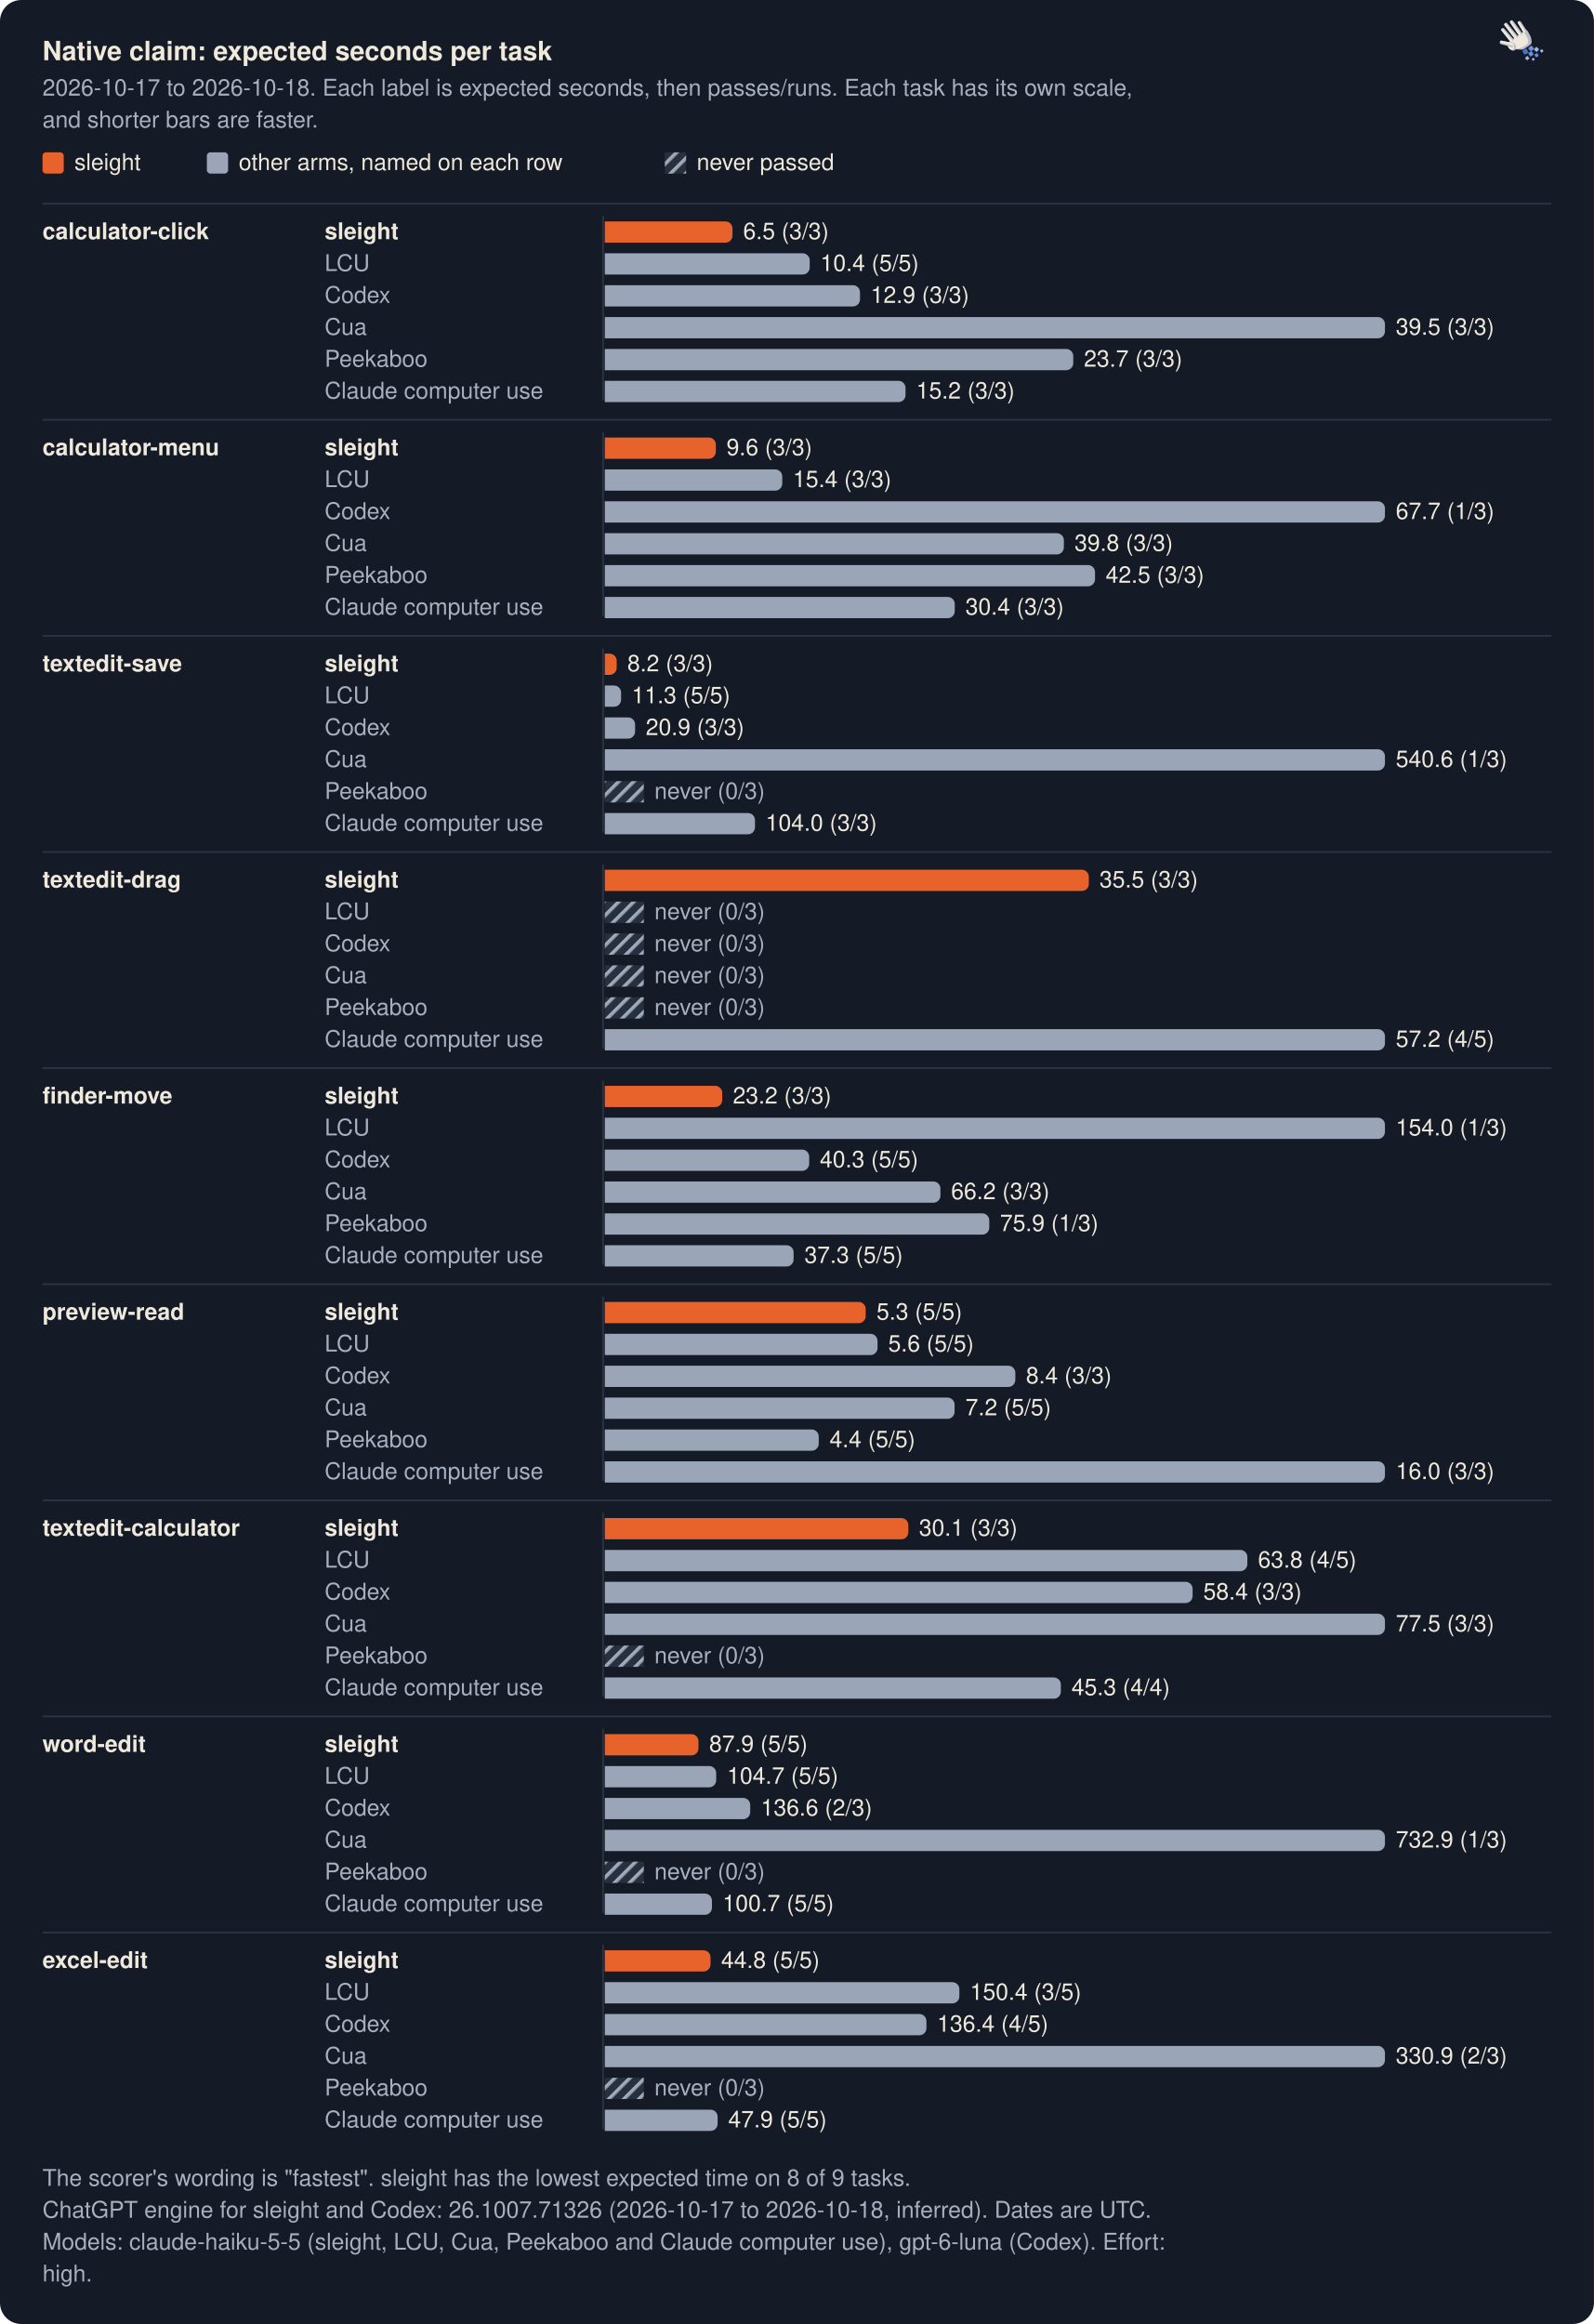
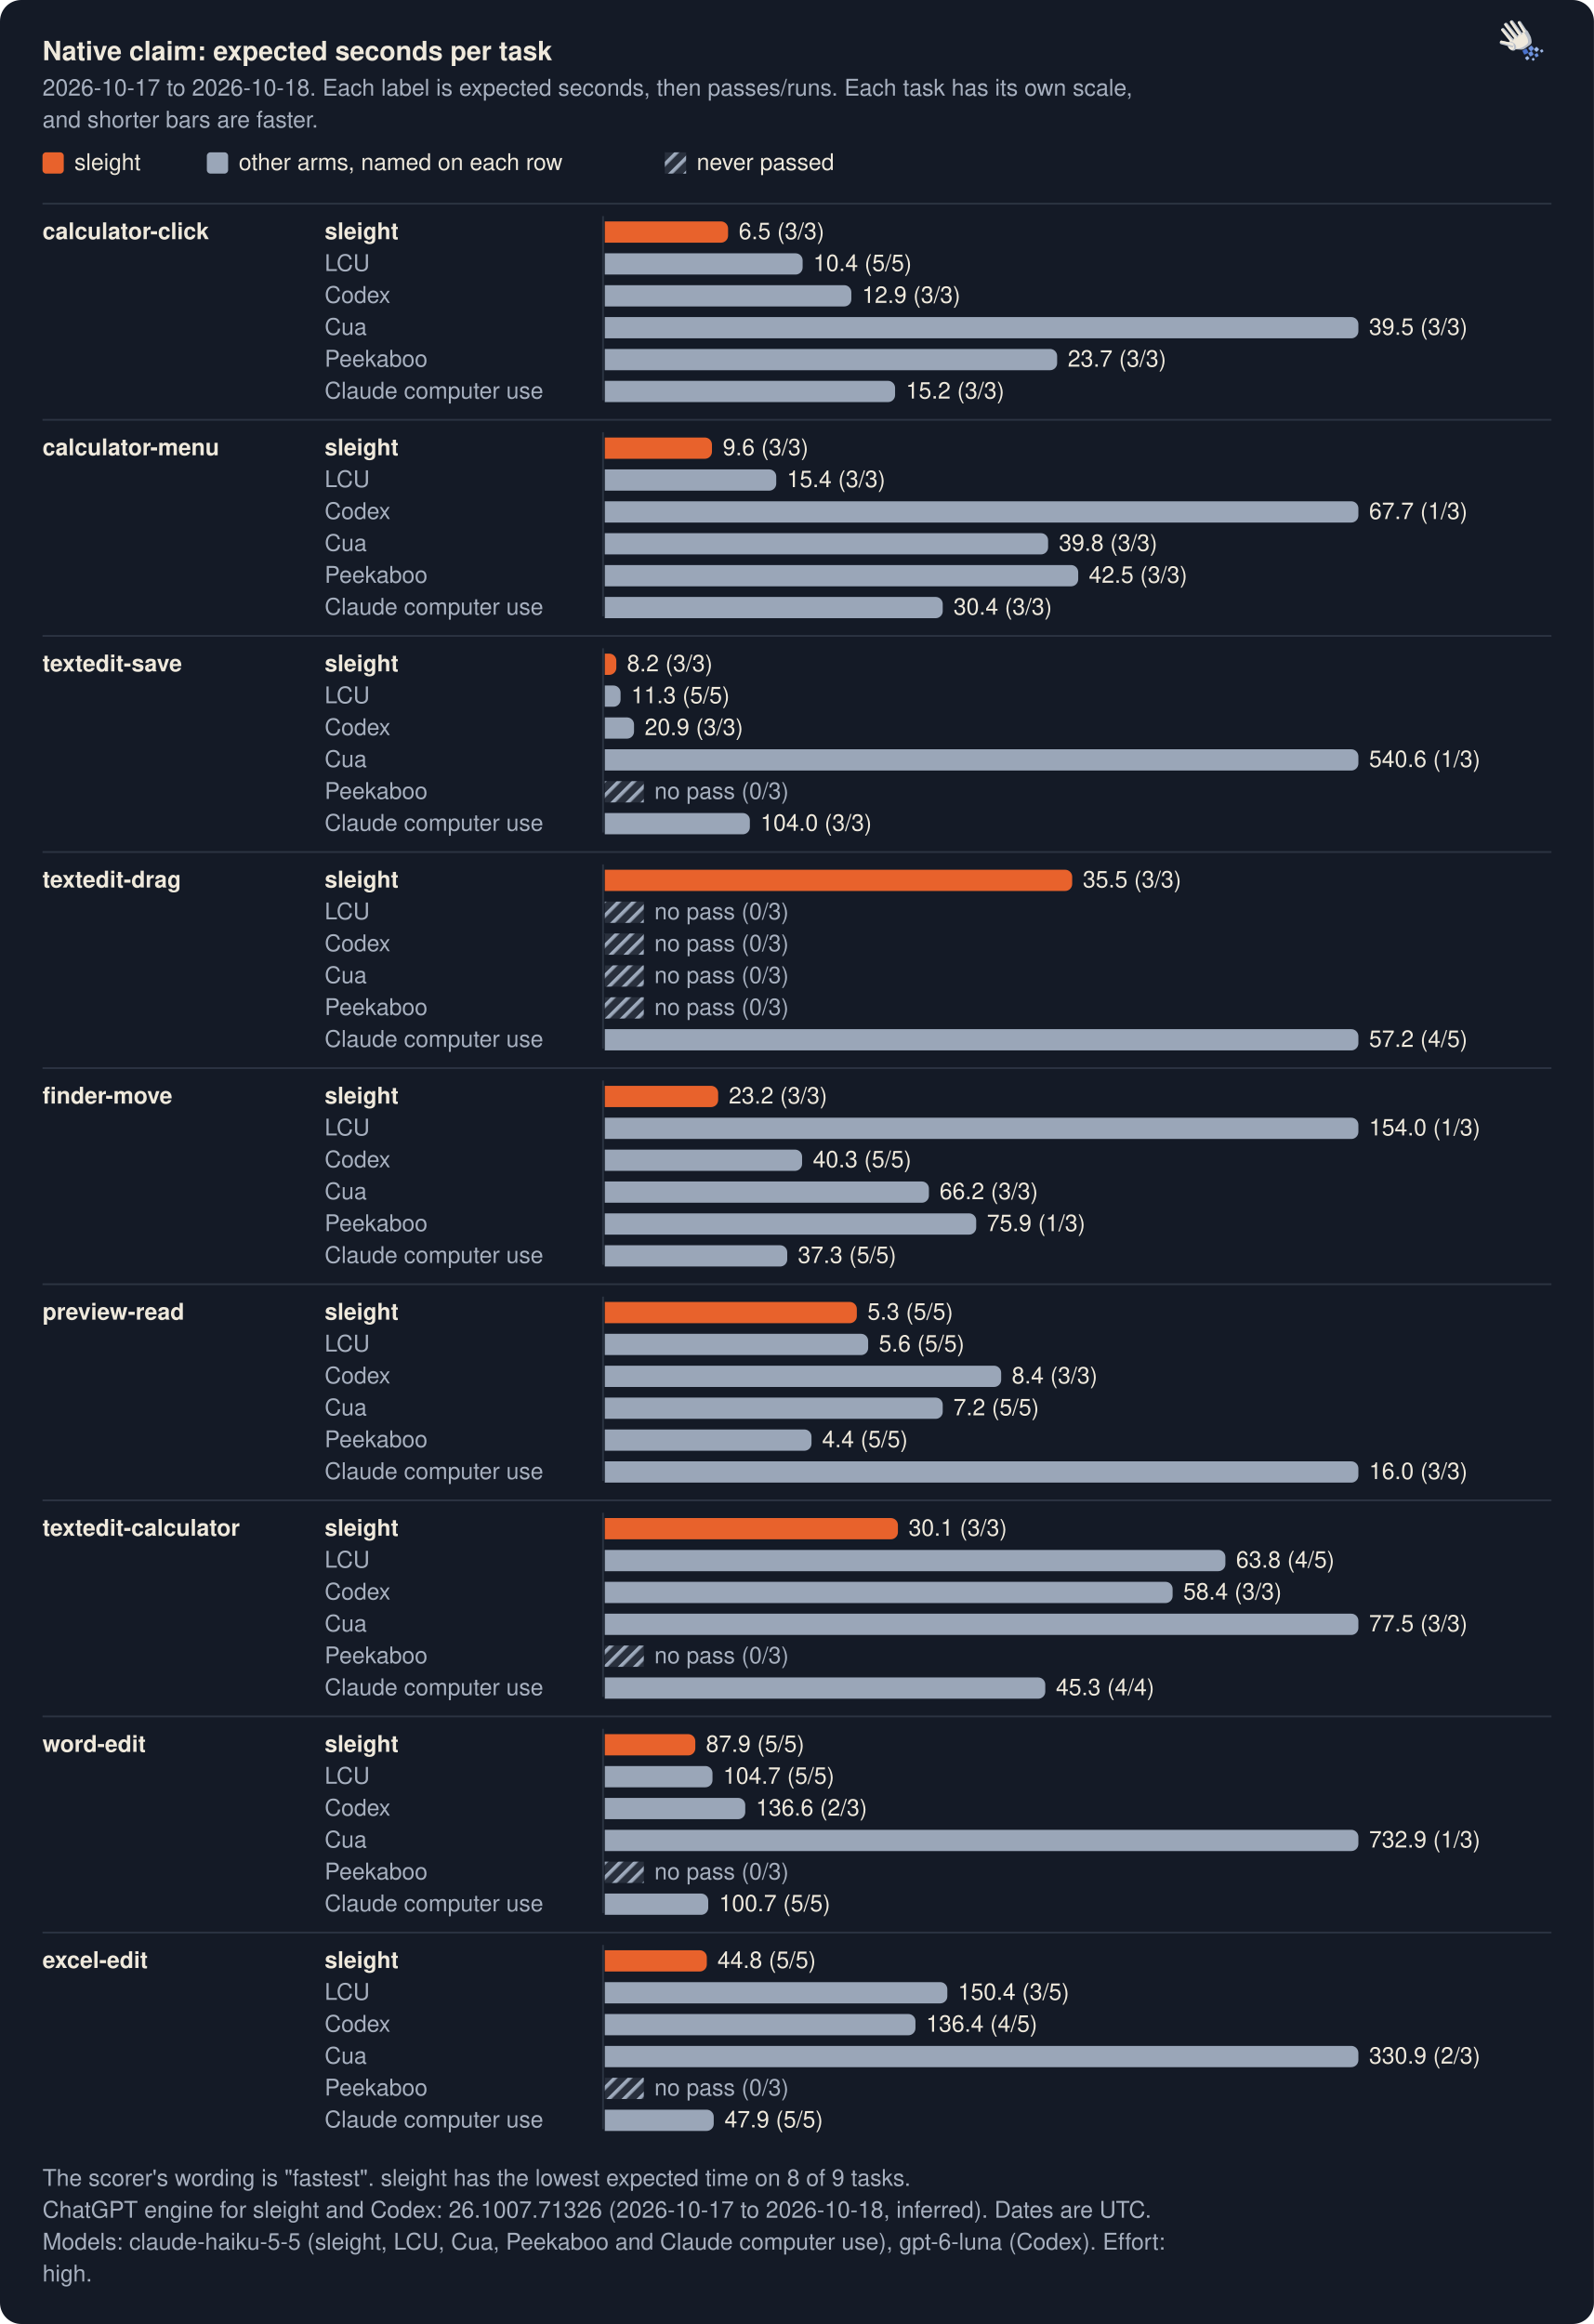
<svg xmlns="http://www.w3.org/2000/svg" viewBox="0 0 900 1312" width="900" height="1312" role="img" aria-labelledby="title desc">
  <style>
.bg{fill:#141A26}
text{font-family:-apple-system,"Segoe UI",Helvetica,Arial,sans-serif;font-size:13px;fill:#EFE9DC}
.t{font-size:15px;font-weight:600}
.b{font-weight:600}
.m{fill:#A7B0BF}
.g{stroke:#2C3442;stroke-width:1;fill:none}
.me{fill:#E8622C}
.ot{fill:#4E79D9}
.sl{fill:#9AA6B8}
.hme{stroke:#E8622C}
.hot{stroke:#4E79D9}
.hsl{stroke:#9AA6B8}
</style>
  <defs>
    <pattern id="h-me" width="6" height="6" patternUnits="userSpaceOnUse" patternTransform="rotate(45)">
      <line class="hme" x1="1" y1="0" x2="1" y2="6" stroke-width="2" />
    </pattern>
    <pattern id="h-ot" width="6" height="6" patternUnits="userSpaceOnUse" patternTransform="rotate(45)">
      <line class="hot" x1="1" y1="0" x2="1" y2="6" stroke-width="2" />
    </pattern>
    <pattern id="h-sl" width="6" height="6" patternUnits="userSpaceOnUse" patternTransform="rotate(45)">
      <line class="hsl" x1="1" y1="0" x2="1" y2="6" stroke-width="2" />
    </pattern>
  </defs>
  <rect class="bg" width="900" height="1312" rx="12" />
  <text x="24" y="34" class="t">Native claim: expected seconds per task</text>
  <text x="24" y="54" class="m">2026-10-17 to 2026-10-18. Each label is expected seconds, then passes/runs. Each task has its own scale,</text>
  <text x="24" y="72" class="m">and shorter bars are faster.</text>
  <g transform="translate(840 8) scale(0.8)">
    <g transform="translate(0.6 0.6)">
      <g transform="translate(10 10) rotate(-35)">
        <g fill="#141A26" stroke="#141A26" fill-opacity="0.08" stroke-opacity="0.08" stroke-width="3" stroke-linejoin="round">
          <path d="M-2 12.39 Q-2.2 10.8 -0.6 10.8 L12.4 10.8 Q14 10.8 13.82 12.39 L13.48 15.41 Q13.3 17 12.56 18.42 L11.94 19.58 Q11.2 21 9.6 21 L5.2 21 Q3.6 21 2.35 20 L-0.15 18 Q-1.4 17 -1.6 15.41 Z" />
          <path d="M-3.8 14.6 A2.5 3.3 0 1 0 1.2 14.6 A2.5 3.3 0 1 0 -3.8 14.6 Z" />
          <path d="M0.83 13.52 L-5.04 7.13 A1.25 1.25 0 0 0 -6.93 8.76 L-1.43 15.48 Z" />
          <path d="M2.44 11.48 L1.3 1.09 A1.2 1.2 0 0 0 -1.09 1.3 L-0.44 11.72 Z" />
          <path d="M6.15 11.51 L5.17 -0.67 A1.2 1.2 0 0 0 2.77 -0.53 L3.25 11.69 Z" />
          <path d="M9.85 11.59 L9.51 0.29 A1.2 1.2 0 0 0 7.11 0.31 L6.95 11.61 Z" />
          <path d="M13.5 11.68 L13.68 3.81 A1.15 1.15 0 0 0 11.39 3.68 L10.7 11.52 Z" />
        </g>
        <g fill="#141A26" stroke="#141A26" fill-opacity="0.12" stroke-opacity="0.12" stroke-width="1.8" stroke-linejoin="round">
          <path d="M-2 12.39 Q-2.2 10.8 -0.6 10.8 L12.4 10.8 Q14 10.8 13.82 12.39 L13.48 15.41 Q13.3 17 12.56 18.42 L11.94 19.58 Q11.2 21 9.6 21 L5.2 21 Q3.6 21 2.35 20 L-0.15 18 Q-1.4 17 -1.6 15.41 Z" />
          <path d="M-3.8 14.6 A2.5 3.3 0 1 0 1.2 14.6 A2.5 3.3 0 1 0 -3.8 14.6 Z" />
          <path d="M0.83 13.52 L-5.04 7.13 A1.25 1.25 0 0 0 -6.93 8.76 L-1.43 15.48 Z" />
          <path d="M2.44 11.48 L1.3 1.09 A1.2 1.2 0 0 0 -1.09 1.3 L-0.44 11.72 Z" />
          <path d="M6.15 11.51 L5.17 -0.67 A1.2 1.2 0 0 0 2.77 -0.53 L3.25 11.69 Z" />
          <path d="M9.85 11.59 L9.51 0.29 A1.2 1.2 0 0 0 7.11 0.31 L6.95 11.61 Z" />
          <path d="M13.5 11.68 L13.68 3.81 A1.15 1.15 0 0 0 11.39 3.68 L10.7 11.52 Z" />
        </g>
        <g fill="#141A26" stroke="#141A26" fill-opacity="0.2" stroke-opacity="0.2" stroke-width="0.8" stroke-linejoin="round">
          <path d="M-2 12.39 Q-2.2 10.8 -0.6 10.8 L12.4 10.8 Q14 10.8 13.82 12.39 L13.48 15.41 Q13.3 17 12.56 18.42 L11.94 19.58 Q11.2 21 9.6 21 L5.2 21 Q3.6 21 2.35 20 L-0.15 18 Q-1.4 17 -1.6 15.41 Z" />
          <path d="M-3.8 14.6 A2.5 3.3 0 1 0 1.2 14.6 A2.5 3.3 0 1 0 -3.8 14.6 Z" />
          <path d="M0.83 13.52 L-5.04 7.13 A1.25 1.25 0 0 0 -6.93 8.76 L-1.43 15.48 Z" />
          <path d="M2.44 11.48 L1.3 1.09 A1.2 1.2 0 0 0 -1.09 1.3 L-0.44 11.72 Z" />
          <path d="M6.15 11.51 L5.17 -0.67 A1.2 1.2 0 0 0 2.77 -0.53 L3.25 11.69 Z" />
          <path d="M9.85 11.59 L9.51 0.29 A1.2 1.2 0 0 0 7.11 0.31 L6.95 11.61 Z" />
          <path d="M13.5 11.68 L13.68 3.81 A1.15 1.15 0 0 0 11.39 3.68 L10.7 11.52 Z" />
        </g>
      </g>
    </g>
    <g transform="translate(10 10) rotate(-35)">
      <rect x="-1.95" y="-1.95" width="3.9" height="3.9" rx="0.62" fill="#4E79D9" fill-opacity="0.2" transform="translate(4.2 23) rotate(8)" />
      <rect x="-1.6" y="-1.6" width="3.2" height="3.2" rx="0.51" fill="#4E79D9" fill-opacity="0.92" transform="translate(4.2 23) rotate(8)" />
      <rect x="-1.83" y="-1.83" width="3.66" height="3.66" rx="0.59" fill="#7299EA" fill-opacity="0.2" transform="translate(8.8 23.5) rotate(-6)" />
      <rect x="-1.5" y="-1.5" width="3" height="3" rx="0.48" fill="#7299EA" fill-opacity="0.92" transform="translate(8.8 23.5) rotate(-6)" />
      <rect x="-1.71" y="-1.71" width="3.42" height="3.42" rx="0.55" fill="#7299EA" fill-opacity="0.2" transform="translate(6.5 26.5) rotate(4)" />
      <rect x="-1.4" y="-1.4" width="2.8" height="2.8" rx="0.45" fill="#7299EA" fill-opacity="0.92" transform="translate(6.5 26.5) rotate(4)" />
      <rect x="-1.59" y="-1.59" width="3.17" height="3.17" rx="0.51" fill="#A9C4F5" fill-opacity="0.2" transform="translate(11.5 26.2) rotate(-11)" />
      <rect x="-1.3" y="-1.3" width="2.6" height="2.6" rx="0.42" fill="#A9C4F5" fill-opacity="0.92" transform="translate(11.5 26.2) rotate(-11)" />
      <rect x="-1.34" y="-1.34" width="2.68" height="2.68" rx="0.43" fill="#A9C4F5" fill-opacity="0.2" transform="translate(2.6 27.5) rotate(-4)" />
      <rect x="-1.1" y="-1.1" width="2.2" height="2.2" rx="0.35" fill="#A9C4F5" fill-opacity="0.92" transform="translate(2.6 27.5) rotate(-4)" />
      <rect x="-1.34" y="-1.34" width="2.68" height="2.68" rx="0.43" fill="#7299EA" fill-opacity="0.2" transform="translate(9.2 29.6) rotate(7)" />
      <rect x="-1.1" y="-1.1" width="2.2" height="2.2" rx="0.35" fill="#7299EA" fill-opacity="0.92" transform="translate(9.2 29.6) rotate(7)" />
      <rect x="-1.1" y="-1.1" width="2.2" height="2.2" rx="0.35" fill="#A9C4F5" fill-opacity="0.2" transform="translate(13.9 29.2) rotate(3)" />
      <rect x="-0.9" y="-0.9" width="1.8" height="1.8" rx="0.29" fill="#A9C4F5" fill-opacity="0.92" transform="translate(13.9 29.2) rotate(3)" />
      <rect x="-0.98" y="-0.98" width="1.95" height="1.95" rx="0.31" fill="#A9C4F5" fill-opacity="0.2" transform="translate(5.6 30.6) rotate(-8)" />
      <rect x="-0.8" y="-0.8" width="1.6" height="1.6" rx="0.26" fill="#A9C4F5" fill-opacity="0.92" transform="translate(5.6 30.6) rotate(-8)" />
    </g>
    <g transform="translate(10 10) rotate(-35)">
      <path d="M-2 12.39 Q-2.2 10.8 -0.6 10.8 L12.4 10.8 Q14 10.8 13.82 12.39 L13.48 15.41 Q13.3 17 12.56 18.42 L11.94 19.58 Q11.2 21 9.6 21 L5.2 21 Q3.6 21 2.35 20 L-0.15 18 Q-1.4 17 -1.6 15.41 Z" fill="#B9BFC9" />
      <path d="M-2.02 12.19 Q-2.2 10.8 -0.8 10.8 L10 10.8 Q11.4 10.8 11.24 12.19 L10.86 15.61 Q10.7 17 9.89 18.14 L9.81 18.26 Q9 19.4 7.6 19.4 L5 19.4 Q3.6 19.4 2.34 18.79 L-0.14 17.61 Q-1.4 17 -1.58 15.61 Z" fill="#EFE9DC" />
      <path d="M-3.8 14.6 A2.5 3.3 0 1 0 1.2 14.6 A2.5 3.3 0 1 0 -3.8 14.6 Z" fill="#B9BFC9" />
      <path d="M-4 14 A2 2.8 0 1 0 0 14 A2 2.8 0 1 0 -4 14 Z" fill="#EFE9DC" />
      <path d="M0.83 13.52 L-5.04 7.13 A1.25 1.25 0 0 0 -6.93 8.76 L-1.43 15.48 Z" fill="#B9BFC9" />
      <path d="M0.83 13.51 L-5.21 6.91 A0.78 0.78 0 0 0 -6.38 7.93 L-0.57 14.74 Z" fill="#EFE9DC" />
      <path d="M2.44 11.48 L1.3 1.09 A1.2 1.2 0 0 0 -1.09 1.3 L-0.44 11.72 Z" fill="#B9BFC9" />
      <path d="M1.35 11.58 L0.36 0.91 A0.74 0.74 0 0 0 -1.12 1.03 L-0.45 11.72 Z" fill="#EFE9DC" />
      <path d="M6.15 11.51 L5.17 -0.67 A1.2 1.2 0 0 0 2.77 -0.53 L3.25 11.69 Z" fill="#B9BFC9" />
      <path d="M5.05 11.59 L4.24 -0.88 A0.74 0.74 0 0 0 2.75 -0.8 L3.25 11.68 Z" fill="#EFE9DC" />
      <path d="M9.85 11.59 L9.51 0.29 A1.2 1.2 0 0 0 7.11 0.31 L6.95 11.61 Z" fill="#B9BFC9" />
      <path d="M8.75 11.6 L8.59 0.04 A0.74 0.74 0 0 0 7.1 0.04 L6.95 11.6 Z" fill="#EFE9DC" />
      <path d="M13.5 11.68 L13.68 3.81 A1.15 1.15 0 0 0 11.39 3.68 L10.7 11.52 Z" fill="#B9BFC9" />
      <path d="M12.43 11.63 L12.82 3.52 A0.71 0.71 0 0 0 11.39 3.42 L10.7 11.51 Z" fill="#EFE9DC" />
    </g>
  </g>
  <rect class="me" x="24" y="86" width="12" height="12" rx="2" />
  <text x="42" y="96">sleight</text>
  <rect class="sl" x="116.8" y="86" width="12" height="12" rx="2" />
  <text x="134.8" y="96">other arms, named on each row</text>
  <rect class="sl" fill-opacity="0.16" x="375.4" y="86" width="12" height="12" />
  <rect fill="url(#h-sl)" x="375.4" y="86" width="12" height="12" />
  <text x="393.4" y="96">never passed</text>
  <line class="g" x1="24" y1="115" x2="876" y2="115" />
  <text x="24" y="135" class="b">calculator-click</text>
  <line class="g" x1="340.5" y1="122" x2="340.5" y2="226" />
  <text x="183.3" y="135" class="b">sleight</text>
-   <path class="me" d="M341.5 125h68.1a4 4 0 0 1 4 4v4a4 4 0 0 1 -4 4h-68.1z" />
-   <text x="419.6" y="135" data-task="calculator-click" data-arm="sleight" data-kind="cell" data-section="main">6.5 (3/3)</text>
+   <path class="me" d="M341.5 125h65.6a4 4 0 0 1 4 4v4a4 4 0 0 1 -4 4h-65.6z" />
+   <text x="417.1" y="135" data-task="calculator-click" data-arm="sleight" data-kind="cell" data-section="main">6.5 (3/3)</text>
  <text x="183.3" y="153" class="m">LCU</text>
-   <path class="sl" d="M341.5 143h111.7a4 4 0 0 1 4 4v4a4 4 0 0 1 -4 4h-111.7z" />
-   <text x="463.2" y="153" data-task="calculator-click" data-arm="lcu" data-kind="cell" data-section="main">10.4 (5/5)</text>
+   <path class="sl" d="M341.5 143h107.7a4 4 0 0 1 4 4v4a4 4 0 0 1 -4 4h-107.7z" />
+   <text x="459.2" y="153" data-task="calculator-click" data-arm="lcu" data-kind="cell" data-section="main">10.4 (5/5)</text>
  <text x="183.3" y="171" class="m">Codex</text>
-   <path class="sl" d="M341.5 161h140.1a4 4 0 0 1 4 4v4a4 4 0 0 1 -4 4h-140.1z" />
-   <text x="491.6" y="171" data-task="calculator-click" data-arm="codex" data-kind="cell" data-section="main">12.9 (3/3)</text>
+   <path class="sl" d="M341.5 161h135.2a4 4 0 0 1 4 4v4a4 4 0 0 1 -4 4h-135.2z" />
+   <text x="486.7" y="171" data-task="calculator-click" data-arm="codex" data-kind="cell" data-section="main">12.9 (3/3)</text>
  <text x="183.3" y="189" class="m">Cua</text>
-   <path class="sl" d="M341.5 179h436.5a4 4 0 0 1 4 4v4a4 4 0 0 1 -4 4h-436.5z" />
-   <text x="788.1" y="189" data-task="calculator-click" data-arm="cua" data-kind="cell" data-section="main">39.5 (3/3)</text>
+   <path class="sl" d="M341.5 179h421.5a4 4 0 0 1 4 4v4a4 4 0 0 1 -4 4h-421.5z" />
+   <text x="773" y="189" data-task="calculator-click" data-arm="cua" data-kind="cell" data-section="main">39.5 (3/3)</text>
  <text x="183.3" y="207" class="m">Peekaboo</text>
-   <path class="sl" d="M341.5 197h260.5a4 4 0 0 1 4 4v4a4 4 0 0 1 -4 4h-260.5z" />
-   <text x="612" y="207" data-task="calculator-click" data-arm="peekaboo" data-kind="cell" data-section="main">23.7 (3/3)</text>
+   <path class="sl" d="M341.5 197h251.4a4 4 0 0 1 4 4v4a4 4 0 0 1 -4 4h-251.4z" />
+   <text x="602.9" y="207" data-task="calculator-click" data-arm="peekaboo" data-kind="cell" data-section="main">23.7 (3/3)</text>
  <text x="183.3" y="225" class="m">Claude computer use</text>
-   <path class="sl" d="M341.5 215h165.8a4 4 0 0 1 4 4v4a4 4 0 0 1 -4 4h-165.8z" />
-   <text x="517.3" y="225" data-task="calculator-click" data-arm="claude-cu" data-kind="cell" data-section="main">15.2 (3/3)</text>
+   <path class="sl" d="M341.5 215h159.9a4 4 0 0 1 4 4v4a4 4 0 0 1 -4 4h-159.9z" />
+   <text x="511.5" y="225" data-task="calculator-click" data-arm="claude-cu" data-kind="cell" data-section="main">15.2 (3/3)</text>
  <line class="g" x1="24" y1="237" x2="876" y2="237" />
  <text x="24" y="257" class="b">calculator-menu</text>
  <line class="g" x1="340.5" y1="244" x2="340.5" y2="348" />
  <text x="183.3" y="257" class="b">sleight</text>
-   <path class="me" d="M341.5 247h58.7a4 4 0 0 1 4 4v4a4 4 0 0 1 -4 4h-58.7z" />
-   <text x="410.2" y="257" data-task="calculator-menu" data-arm="sleight" data-kind="cell" data-section="main">9.6 (3/3)</text>
+   <path class="me" d="M341.5 247h56.5a4 4 0 0 1 4 4v4a4 4 0 0 1 -4 4h-56.5z" />
+   <text x="408.1" y="257" data-task="calculator-menu" data-arm="sleight" data-kind="cell" data-section="main">9.6 (3/3)</text>
  <text x="183.3" y="275" class="m">LCU</text>
-   <path class="sl" d="M341.5 265h96.2a4 4 0 0 1 4 4v4a4 4 0 0 1 -4 4h-96.2z" />
-   <text x="447.7" y="275" data-task="calculator-menu" data-arm="lcu" data-kind="cell" data-section="main">15.4 (3/3)</text>
+   <path class="sl" d="M341.5 265h92.8a4 4 0 0 1 4 4v4a4 4 0 0 1 -4 4h-92.8z" />
+   <text x="444.3" y="275" data-task="calculator-menu" data-arm="lcu" data-kind="cell" data-section="main">15.4 (3/3)</text>
  <text x="183.3" y="293" class="m">Codex</text>
-   <path class="sl" d="M341.5 283h436.5a4 4 0 0 1 4 4v4a4 4 0 0 1 -4 4h-436.5z" />
-   <text x="788.1" y="293" data-task="calculator-menu" data-arm="codex" data-kind="cell" data-section="main">67.7 (1/3)</text>
+   <path class="sl" d="M341.5 283h421.5a4 4 0 0 1 4 4v4a4 4 0 0 1 -4 4h-421.5z" />
+   <text x="773" y="293" data-task="calculator-menu" data-arm="codex" data-kind="cell" data-section="main">67.7 (1/3)</text>
  <text x="183.3" y="311" class="m">Cua</text>
-   <path class="sl" d="M341.5 301h255.2a4 4 0 0 1 4 4v4a4 4 0 0 1 -4 4h-255.2z" />
-   <text x="606.7" y="311" data-task="calculator-menu" data-arm="cua" data-kind="cell" data-section="main">39.8 (3/3)</text>
+   <path class="sl" d="M341.5 301h246.3a4 4 0 0 1 4 4v4a4 4 0 0 1 -4 4h-246.3z" />
+   <text x="597.9" y="311" data-task="calculator-menu" data-arm="cua" data-kind="cell" data-section="main">39.8 (3/3)</text>
  <text x="183.3" y="329" class="m">Peekaboo</text>
-   <path class="sl" d="M341.5 319h272.8a4 4 0 0 1 4 4v4a4 4 0 0 1 -4 4h-272.8z" />
-   <text x="624.3" y="329" data-task="calculator-menu" data-arm="peekaboo" data-kind="cell" data-section="main">42.5 (3/3)</text>
+   <path class="sl" d="M341.5 319h263.3a4 4 0 0 1 4 4v4a4 4 0 0 1 -4 4h-263.3z" />
+   <text x="614.8" y="329" data-task="calculator-menu" data-arm="peekaboo" data-kind="cell" data-section="main">42.5 (3/3)</text>
  <text x="183.3" y="347" class="m">Claude computer use</text>
-   <path class="sl" d="M341.5 337h193.6a4 4 0 0 1 4 4v4a4 4 0 0 1 -4 4h-193.6z" />
-   <text x="545.1" y="347" data-task="calculator-menu" data-arm="claude-cu" data-kind="cell" data-section="main">30.4 (3/3)</text>
+   <path class="sl" d="M341.5 337h186.8a4 4 0 0 1 4 4v4a4 4 0 0 1 -4 4h-186.8z" />
+   <text x="538.4" y="347" data-task="calculator-menu" data-arm="claude-cu" data-kind="cell" data-section="main">30.4 (3/3)</text>
  <line class="g" x1="24" y1="359" x2="876" y2="359" />
  <text x="24" y="379" class="b">textedit-save</text>
  <line class="g" x1="340.5" y1="366" x2="340.5" y2="470" />
  <text x="183.3" y="379" class="b">sleight</text>
-   <path class="me" d="M341.5 369h2.7a4 4 0 0 1 4 4v4a4 4 0 0 1 -4 4h-2.7z" />
-   <text x="354.2" y="379" data-task="textedit-save" data-arm="sleight" data-kind="cell" data-section="main">8.2 (3/3)</text>
+   <path class="me" d="M341.5 369h2.5a4 4 0 0 1 4 4v4a4 4 0 0 1 -4 4h-2.5z" />
+   <text x="354" y="379" data-task="textedit-save" data-arm="sleight" data-kind="cell" data-section="main">8.2 (3/3)</text>
  <text x="183.3" y="397" class="m">LCU</text>
-   <path class="sl" d="M341.5 387h5.2a4 4 0 0 1 4 4v4a4 4 0 0 1 -4 4h-5.2z" />
-   <text x="356.7" y="397" data-task="textedit-save" data-arm="lcu" data-kind="cell" data-section="main">11.3 (5/5)</text>
+   <path class="sl" d="M341.5 387h4.9a4 4 0 0 1 4 4v4a4 4 0 0 1 -4 4h-4.9z" />
+   <text x="356.4" y="397" data-task="textedit-save" data-arm="lcu" data-kind="cell" data-section="main">11.3 (5/5)</text>
  <text x="183.3" y="415" class="m">Codex</text>
-   <path class="sl" d="M341.5 405h13.1a4 4 0 0 1 4 4v4a4 4 0 0 1 -4 4h-13.1z" />
-   <text x="364.6" y="415" data-task="textedit-save" data-arm="codex" data-kind="cell" data-section="main">20.9 (3/3)</text>
+   <path class="sl" d="M341.5 405h12.5a4 4 0 0 1 4 4v4a4 4 0 0 1 -4 4h-12.5z" />
+   <text x="364" y="415" data-task="textedit-save" data-arm="codex" data-kind="cell" data-section="main">20.9 (3/3)</text>
  <text x="183.3" y="433" class="m">Cua</text>
-   <path class="sl" d="M341.5 423h436.5a4 4 0 0 1 4 4v4a4 4 0 0 1 -4 4h-436.5z" />
-   <text x="788.1" y="433" data-task="textedit-save" data-arm="cua" data-kind="cell" data-section="main">540.6 (1/3)</text>
+   <path class="sl" d="M341.5 423h421.5a4 4 0 0 1 4 4v4a4 4 0 0 1 -4 4h-421.5z" />
+   <text x="773" y="433" data-task="textedit-save" data-arm="cua" data-kind="cell" data-section="main">540.6 (1/3)</text>
  <text x="183.3" y="451" class="m">Peekaboo</text>
  <rect class="sl" fill-opacity="0.16" x="341.5" y="441" width="22" height="12" />
  <rect fill="url(#h-sl)" x="341.5" y="441" width="22" height="12" />
-   <text x="369.5" y="451" class="m" data-task="textedit-save" data-arm="peekaboo" data-kind="cell" data-section="main">never (0/3)</text>
+   <text x="369.5" y="451" class="m" data-task="textedit-save" data-arm="peekaboo" data-kind="cell" data-section="main">no pass (0/3)</text>
  <text x="183.3" y="469" class="m">Claude computer use</text>
-   <path class="sl" d="M341.5 459h80.8a4 4 0 0 1 4 4v4a4 4 0 0 1 -4 4h-80.8z" />
-   <text x="432.3" y="469" data-task="textedit-save" data-arm="claude-cu" data-kind="cell" data-section="main">104.0 (3/3)</text>
+   <path class="sl" d="M341.5 459h77.9a4 4 0 0 1 4 4v4a4 4 0 0 1 -4 4h-77.9z" />
+   <text x="429.4" y="469" data-task="textedit-save" data-arm="claude-cu" data-kind="cell" data-section="main">104.0 (3/3)</text>
  <line class="g" x1="24" y1="481" x2="876" y2="481" />
  <text x="24" y="501" class="b">textedit-drag</text>
  <line class="g" x1="340.5" y1="488" x2="340.5" y2="592" />
  <text x="183.3" y="501" class="b">sleight</text>
-   <path class="me" d="M341.5 491h269.3a4 4 0 0 1 4 4v4a4 4 0 0 1 -4 4h-269.3z" />
-   <text x="620.8" y="501" data-task="textedit-drag" data-arm="sleight" data-kind="cell" data-section="main">35.5 (3/3)</text>
+   <path class="me" d="M341.5 491h259.9a4 4 0 0 1 4 4v4a4 4 0 0 1 -4 4h-259.9z" />
+   <text x="611.4" y="501" data-task="textedit-drag" data-arm="sleight" data-kind="cell" data-section="main">35.5 (3/3)</text>
  <text x="183.3" y="519" class="m">LCU</text>
  <rect class="sl" fill-opacity="0.16" x="341.5" y="509" width="22" height="12" />
  <rect fill="url(#h-sl)" x="341.5" y="509" width="22" height="12" />
-   <text x="369.5" y="519" class="m" data-task="textedit-drag" data-arm="lcu" data-kind="cell" data-section="main">never (0/3)</text>
+   <text x="369.5" y="519" class="m" data-task="textedit-drag" data-arm="lcu" data-kind="cell" data-section="main">no pass (0/3)</text>
  <text x="183.3" y="537" class="m">Codex</text>
  <rect class="sl" fill-opacity="0.16" x="341.5" y="527" width="22" height="12" />
  <rect fill="url(#h-sl)" x="341.5" y="527" width="22" height="12" />
-   <text x="369.5" y="537" class="m" data-task="textedit-drag" data-arm="codex" data-kind="cell" data-section="main">never (0/3)</text>
+   <text x="369.5" y="537" class="m" data-task="textedit-drag" data-arm="codex" data-kind="cell" data-section="main">no pass (0/3)</text>
  <text x="183.3" y="555" class="m">Cua</text>
  <rect class="sl" fill-opacity="0.16" x="341.5" y="545" width="22" height="12" />
  <rect fill="url(#h-sl)" x="341.5" y="545" width="22" height="12" />
-   <text x="369.5" y="555" class="m" data-task="textedit-drag" data-arm="cua" data-kind="cell" data-section="main">never (0/3)</text>
+   <text x="369.5" y="555" class="m" data-task="textedit-drag" data-arm="cua" data-kind="cell" data-section="main">no pass (0/3)</text>
  <text x="183.3" y="573" class="m">Peekaboo</text>
  <rect class="sl" fill-opacity="0.16" x="341.5" y="563" width="22" height="12" />
  <rect fill="url(#h-sl)" x="341.5" y="563" width="22" height="12" />
-   <text x="369.5" y="573" class="m" data-task="textedit-drag" data-arm="peekaboo" data-kind="cell" data-section="main">never (0/3)</text>
+   <text x="369.5" y="573" class="m" data-task="textedit-drag" data-arm="peekaboo" data-kind="cell" data-section="main">no pass (0/3)</text>
  <text x="183.3" y="591" class="m">Claude computer use</text>
-   <path class="sl" d="M341.5 581h436.5a4 4 0 0 1 4 4v4a4 4 0 0 1 -4 4h-436.5z" />
-   <text x="788.1" y="591" data-task="textedit-drag" data-arm="claude-cu" data-kind="cell" data-section="main">57.2 (4/5)</text>
+   <path class="sl" d="M341.5 581h421.5a4 4 0 0 1 4 4v4a4 4 0 0 1 -4 4h-421.5z" />
+   <text x="773" y="591" data-task="textedit-drag" data-arm="claude-cu" data-kind="cell" data-section="main">57.2 (4/5)</text>
  <line class="g" x1="24" y1="603" x2="876" y2="603" />
  <text x="24" y="623" class="b">finder-move</text>
  <line class="g" x1="340.5" y1="610" x2="340.5" y2="714" />
  <text x="183.3" y="623" class="b">sleight</text>
-   <path class="me" d="M341.5 613h62.3a4 4 0 0 1 4 4v4a4 4 0 0 1 -4 4h-62.3z" />
-   <text x="413.8" y="623" data-task="finder-move" data-arm="sleight" data-kind="cell" data-section="main">23.2 (3/3)</text>
+   <path class="me" d="M341.5 613h60a4 4 0 0 1 4 4v4a4 4 0 0 1 -4 4h-60z" />
+   <text x="411.5" y="623" data-task="finder-move" data-arm="sleight" data-kind="cell" data-section="main">23.2 (3/3)</text>
  <text x="183.3" y="641" class="m">LCU</text>
-   <path class="sl" d="M341.5 631h436.5a4 4 0 0 1 4 4v4a4 4 0 0 1 -4 4h-436.5z" />
-   <text x="788.1" y="641" data-task="finder-move" data-arm="lcu" data-kind="cell" data-section="main">154.0 (1/3)</text>
+   <path class="sl" d="M341.5 631h421.5a4 4 0 0 1 4 4v4a4 4 0 0 1 -4 4h-421.5z" />
+   <text x="773" y="641" data-task="finder-move" data-arm="lcu" data-kind="cell" data-section="main">154.0 (1/3)</text>
  <text x="183.3" y="659" class="m">Codex</text>
-   <path class="sl" d="M341.5 649h111.4a4 4 0 0 1 4 4v4a4 4 0 0 1 -4 4h-111.4z" />
-   <text x="462.9" y="659" data-task="finder-move" data-arm="codex" data-kind="cell" data-section="main">40.3 (5/5)</text>
+   <path class="sl" d="M341.5 649h107.4a4 4 0 0 1 4 4v4a4 4 0 0 1 -4 4h-107.4z" />
+   <text x="459" y="659" data-task="finder-move" data-arm="codex" data-kind="cell" data-section="main">40.3 (5/5)</text>
  <text x="183.3" y="677" class="m">Cua</text>
-   <path class="sl" d="M341.5 667h185.5a4 4 0 0 1 4 4v4a4 4 0 0 1 -4 4h-185.5z" />
-   <text x="537" y="677" data-task="finder-move" data-arm="cua" data-kind="cell" data-section="main">66.2 (3/3)</text>
+   <path class="sl" d="M341.5 667h179a4 4 0 0 1 4 4v4a4 4 0 0 1 -4 4h-179z" />
+   <text x="530.5" y="677" data-task="finder-move" data-arm="cua" data-kind="cell" data-section="main">66.2 (3/3)</text>
  <text x="183.3" y="695" class="m">Peekaboo</text>
-   <path class="sl" d="M341.5 685h213.1a4 4 0 0 1 4 4v4a4 4 0 0 1 -4 4h-213.1z" />
-   <text x="564.6" y="695" data-task="finder-move" data-arm="peekaboo" data-kind="cell" data-section="main">75.9 (1/3)</text>
+   <path class="sl" d="M341.5 685h205.7a4 4 0 0 1 4 4v4a4 4 0 0 1 -4 4h-205.7z" />
+   <text x="557.2" y="695" data-task="finder-move" data-arm="peekaboo" data-kind="cell" data-section="main">75.9 (1/3)</text>
  <text x="183.3" y="713" class="m">Claude computer use</text>
-   <path class="sl" d="M341.5 703h102.6a4 4 0 0 1 4 4v4a4 4 0 0 1 -4 4h-102.6z" />
-   <text x="454.2" y="713" data-task="finder-move" data-arm="claude-cu" data-kind="cell" data-section="main">37.3 (5/5)</text>
+   <path class="sl" d="M341.5 703h99a4 4 0 0 1 4 4v4a4 4 0 0 1 -4 4h-99z" />
+   <text x="450.5" y="713" data-task="finder-move" data-arm="claude-cu" data-kind="cell" data-section="main">37.3 (5/5)</text>
  <line class="g" x1="24" y1="725" x2="876" y2="725" />
  <text x="24" y="745" class="b">preview-read</text>
  <line class="g" x1="340.5" y1="732" x2="340.5" y2="836" />
  <text x="183.3" y="745" class="b">sleight</text>
-   <path class="me" d="M341.5 735h143.3a4 4 0 0 1 4 4v4a4 4 0 0 1 -4 4h-143.3z" />
-   <text x="494.9" y="745" data-task="preview-read" data-arm="sleight" data-kind="cell" data-section="main">5.3 (5/5)</text>
+   <path class="me" d="M341.5 735h138.3a4 4 0 0 1 4 4v4a4 4 0 0 1 -4 4h-138.3z" />
+   <text x="489.8" y="745" data-task="preview-read" data-arm="sleight" data-kind="cell" data-section="main">5.3 (5/5)</text>
  <text x="183.3" y="763" class="m">LCU</text>
-   <path class="sl" d="M341.5 753h150a4 4 0 0 1 4 4v4a4 4 0 0 1 -4 4h-150z" />
-   <text x="501.5" y="763" data-task="preview-read" data-arm="lcu" data-kind="cell" data-section="main">5.6 (5/5)</text>
+   <path class="sl" d="M341.5 753h144.7a4 4 0 0 1 4 4v4a4 4 0 0 1 -4 4h-144.7z" />
+   <text x="496.2" y="763" data-task="preview-read" data-arm="lcu" data-kind="cell" data-section="main">5.6 (5/5)</text>
  <text x="183.3" y="781" class="m">Codex</text>
-   <path class="sl" d="M341.5 771h227.8a4 4 0 0 1 4 4v4a4 4 0 0 1 -4 4h-227.8z" />
-   <text x="579.3" y="781" data-task="preview-read" data-arm="codex" data-kind="cell" data-section="main">8.4 (3/3)</text>
+   <path class="sl" d="M341.5 771h219.8a4 4 0 0 1 4 4v4a4 4 0 0 1 -4 4h-219.8z" />
+   <text x="571.3" y="781" data-task="preview-read" data-arm="codex" data-kind="cell" data-section="main">8.4 (3/3)</text>
  <text x="183.3" y="799" class="m">Cua</text>
-   <path class="sl" d="M341.5 789h193.5a4 4 0 0 1 4 4v4a4 4 0 0 1 -4 4h-193.5z" />
-   <text x="545.1" y="799" data-task="preview-read" data-arm="cua" data-kind="cell" data-section="main">7.2 (5/5)</text>
+   <path class="sl" d="M341.5 789h186.8a4 4 0 0 1 4 4v4a4 4 0 0 1 -4 4h-186.8z" />
+   <text x="538.3" y="799" data-task="preview-read" data-arm="cua" data-kind="cell" data-section="main">7.2 (5/5)</text>
  <text x="183.3" y="817" class="m">Peekaboo</text>
-   <path class="sl" d="M341.5 807h116.8a4 4 0 0 1 4 4v4a4 4 0 0 1 -4 4h-116.8z" />
-   <text x="468.4" y="817" data-task="preview-read" data-arm="peekaboo" data-kind="cell" data-section="main">4.4 (5/5)</text>
+   <path class="sl" d="M341.5 807h112.7a4 4 0 0 1 4 4v4a4 4 0 0 1 -4 4h-112.7z" />
+   <text x="464.2" y="817" data-task="preview-read" data-arm="peekaboo" data-kind="cell" data-section="main">4.4 (5/5)</text>
  <text x="183.3" y="835" class="m">Claude computer use</text>
-   <path class="sl" d="M341.5 825h436.5a4 4 0 0 1 4 4v4a4 4 0 0 1 -4 4h-436.5z" />
-   <text x="788.1" y="835" data-task="preview-read" data-arm="claude-cu" data-kind="cell" data-section="main">16.0 (3/3)</text>
+   <path class="sl" d="M341.5 825h421.5a4 4 0 0 1 4 4v4a4 4 0 0 1 -4 4h-421.5z" />
+   <text x="773" y="835" data-task="preview-read" data-arm="claude-cu" data-kind="cell" data-section="main">16.0 (3/3)</text>
  <line class="g" x1="24" y1="847" x2="876" y2="847" />
  <text x="24" y="867" class="b">textedit-calculator</text>
  <line class="g" x1="340.5" y1="854" x2="340.5" y2="958" />
  <text x="183.3" y="867" class="b">sleight</text>
-   <path class="me" d="M341.5 857h167.4a4 4 0 0 1 4 4v4a4 4 0 0 1 -4 4h-167.4z" />
-   <text x="518.9" y="867" data-task="textedit-calculator" data-arm="sleight" data-kind="cell" data-section="main">30.1 (3/3)</text>
+   <path class="me" d="M341.5 857h161.5a4 4 0 0 1 4 4v4a4 4 0 0 1 -4 4h-161.5z" />
+   <text x="513" y="867" data-task="textedit-calculator" data-arm="sleight" data-kind="cell" data-section="main">30.1 (3/3)</text>
  <text x="183.3" y="885" class="m">LCU</text>
-   <path class="sl" d="M341.5 875h358.8a4 4 0 0 1 4 4v4a4 4 0 0 1 -4 4h-358.8z" />
-   <text x="710.3" y="885" data-task="textedit-calculator" data-arm="lcu" data-kind="cell" data-section="main">63.8 (4/5)</text>
+   <path class="sl" d="M341.5 875h346.4a4 4 0 0 1 4 4v4a4 4 0 0 1 -4 4h-346.4z" />
+   <text x="697.9" y="885" data-task="textedit-calculator" data-arm="lcu" data-kind="cell" data-section="main">63.8 (4/5)</text>
  <text x="183.3" y="903" class="m">Codex</text>
-   <path class="sl" d="M341.5 893h327.9a4 4 0 0 1 4 4v4a4 4 0 0 1 -4 4h-327.9z" />
-   <text x="679.4" y="903" data-task="textedit-calculator" data-arm="codex" data-kind="cell" data-section="main">58.4 (3/3)</text>
+   <path class="sl" d="M341.5 893h316.6a4 4 0 0 1 4 4v4a4 4 0 0 1 -4 4h-316.6z" />
+   <text x="668.1" y="903" data-task="textedit-calculator" data-arm="codex" data-kind="cell" data-section="main">58.4 (3/3)</text>
  <text x="183.3" y="921" class="m">Cua</text>
-   <path class="sl" d="M341.5 911h436.5a4 4 0 0 1 4 4v4a4 4 0 0 1 -4 4h-436.5z" />
-   <text x="788.1" y="921" data-task="textedit-calculator" data-arm="cua" data-kind="cell" data-section="main">77.5 (3/3)</text>
+   <path class="sl" d="M341.5 911h421.5a4 4 0 0 1 4 4v4a4 4 0 0 1 -4 4h-421.5z" />
+   <text x="773" y="921" data-task="textedit-calculator" data-arm="cua" data-kind="cell" data-section="main">77.5 (3/3)</text>
  <text x="183.3" y="939" class="m">Peekaboo</text>
  <rect class="sl" fill-opacity="0.16" x="341.5" y="929" width="22" height="12" />
  <rect fill="url(#h-sl)" x="341.5" y="929" width="22" height="12" />
-   <text x="369.5" y="939" class="m" data-task="textedit-calculator" data-arm="peekaboo" data-kind="cell" data-section="main">never (0/3)</text>
+   <text x="369.5" y="939" class="m" data-task="textedit-calculator" data-arm="peekaboo" data-kind="cell" data-section="main">no pass (0/3)</text>
  <text x="183.3" y="957" class="m">Claude computer use</text>
-   <path class="sl" d="M341.5 947h253.5a4 4 0 0 1 4 4v4a4 4 0 0 1 -4 4h-253.5z" />
-   <text x="605" y="957" data-task="textedit-calculator" data-arm="claude-cu" data-kind="cell" data-section="main">45.3 (4/4)</text>
+   <path class="sl" d="M341.5 947h244.7a4 4 0 0 1 4 4v4a4 4 0 0 1 -4 4h-244.7z" />
+   <text x="596.2" y="957" data-task="textedit-calculator" data-arm="claude-cu" data-kind="cell" data-section="main">45.3 (4/4)</text>
  <line class="g" x1="24" y1="969" x2="876" y2="969" />
  <text x="24" y="989" class="b">word-edit</text>
  <line class="g" x1="340.5" y1="976" x2="340.5" y2="1080" />
  <text x="183.3" y="989" class="b">sleight</text>
-   <path class="me" d="M341.5 979h48.9a4 4 0 0 1 4 4v4a4 4 0 0 1 -4 4h-48.9z" />
-   <text x="400.4" y="989" data-task="word-edit" data-arm="sleight" data-kind="cell" data-section="main">87.9 (5/5)</text>
+   <path class="me" d="M341.5 979h47.1a4 4 0 0 1 4 4v4a4 4 0 0 1 -4 4h-47.1z" />
+   <text x="398.6" y="989" data-task="word-edit" data-arm="sleight" data-kind="cell" data-section="main">87.9 (5/5)</text>
  <text x="183.3" y="1007" class="m">LCU</text>
-   <path class="sl" d="M341.5 997h58.9a4 4 0 0 1 4 4v4a4 4 0 0 1 -4 4h-58.9z" />
-   <text x="410.5" y="1007" data-task="word-edit" data-arm="lcu" data-kind="cell" data-section="main">104.7 (5/5)</text>
+   <path class="sl" d="M341.5 997h56.8a4 4 0 0 1 4 4v4a4 4 0 0 1 -4 4h-56.8z" />
+   <text x="408.3" y="1007" data-task="word-edit" data-arm="lcu" data-kind="cell" data-section="main">104.7 (5/5)</text>
  <text x="183.3" y="1025" class="m">Codex</text>
-   <path class="sl" d="M341.5 1015h78.1a4 4 0 0 1 4 4v4a4 4 0 0 1 -4 4h-78.1z" />
-   <text x="429.6" y="1025" data-task="word-edit" data-arm="codex" data-kind="cell" data-section="main">136.6 (2/3)</text>
+   <path class="sl" d="M341.5 1015h75.3a4 4 0 0 1 4 4v4a4 4 0 0 1 -4 4h-75.3z" />
+   <text x="426.8" y="1025" data-task="word-edit" data-arm="codex" data-kind="cell" data-section="main">136.6 (2/3)</text>
  <text x="183.3" y="1043" class="m">Cua</text>
-   <path class="sl" d="M341.5 1033h436.5a4 4 0 0 1 4 4v4a4 4 0 0 1 -4 4h-436.5z" />
-   <text x="788.1" y="1043" data-task="word-edit" data-arm="cua" data-kind="cell" data-section="main">732.9 (1/3)</text>
+   <path class="sl" d="M341.5 1033h421.5a4 4 0 0 1 4 4v4a4 4 0 0 1 -4 4h-421.5z" />
+   <text x="773" y="1043" data-task="word-edit" data-arm="cua" data-kind="cell" data-section="main">732.9 (1/3)</text>
  <text x="183.3" y="1061" class="m">Peekaboo</text>
  <rect class="sl" fill-opacity="0.16" x="341.5" y="1051" width="22" height="12" />
  <rect fill="url(#h-sl)" x="341.5" y="1051" width="22" height="12" />
-   <text x="369.5" y="1061" class="m" data-task="word-edit" data-arm="peekaboo" data-kind="cell" data-section="main">never (0/3)</text>
+   <text x="369.5" y="1061" class="m" data-task="word-edit" data-arm="peekaboo" data-kind="cell" data-section="main">no pass (0/3)</text>
  <text x="183.3" y="1079" class="m">Claude computer use</text>
-   <path class="sl" d="M341.5 1069h56.5a4 4 0 0 1 4 4v4a4 4 0 0 1 -4 4h-56.5z" />
-   <text x="408" y="1079" data-task="word-edit" data-arm="claude-cu" data-kind="cell" data-section="main">100.7 (5/5)</text>
+   <path class="sl" d="M341.5 1069h54.4a4 4 0 0 1 4 4v4a4 4 0 0 1 -4 4h-54.4z" />
+   <text x="406" y="1079" data-task="word-edit" data-arm="claude-cu" data-kind="cell" data-section="main">100.7 (5/5)</text>
  <line class="g" x1="24" y1="1091" x2="876" y2="1091" />
  <text x="24" y="1111" class="b">excel-edit</text>
  <line class="g" x1="340.5" y1="1098" x2="340.5" y2="1202" />
  <text x="183.3" y="1111" class="b">sleight</text>
-   <path class="me" d="M341.5 1101h55.7a4 4 0 0 1 4 4v4a4 4 0 0 1 -4 4h-55.7z" />
-   <text x="407.2" y="1111" data-task="excel-edit" data-arm="sleight" data-kind="cell" data-section="main">44.8 (5/5)</text>
+   <path class="me" d="M341.5 1101h53.6a4 4 0 0 1 4 4v4a4 4 0 0 1 -4 4h-53.6z" />
+   <text x="405.1" y="1111" data-task="excel-edit" data-arm="sleight" data-kind="cell" data-section="main">44.8 (5/5)</text>
  <text x="183.3" y="1129" class="m">LCU</text>
-   <path class="sl" d="M341.5 1119h196.2a4 4 0 0 1 4 4v4a4 4 0 0 1 -4 4h-196.2z" />
-   <text x="547.7" y="1129" data-task="excel-edit" data-arm="lcu" data-kind="cell" data-section="main">150.4 (3/5)</text>
+   <path class="sl" d="M341.5 1119h189.4a4 4 0 0 1 4 4v4a4 4 0 0 1 -4 4h-189.4z" />
+   <text x="540.9" y="1129" data-task="excel-edit" data-arm="lcu" data-kind="cell" data-section="main">150.4 (3/5)</text>
  <text x="183.3" y="1147" class="m">Codex</text>
-   <path class="sl" d="M341.5 1137h177.6a4 4 0 0 1 4 4v4a4 4 0 0 1 -4 4h-177.6z" />
-   <text x="529.1" y="1147" data-task="excel-edit" data-arm="codex" data-kind="cell" data-section="main">136.4 (4/5)</text>
+   <path class="sl" d="M341.5 1137h171.4a4 4 0 0 1 4 4v4a4 4 0 0 1 -4 4h-171.4z" />
+   <text x="522.9" y="1147" data-task="excel-edit" data-arm="codex" data-kind="cell" data-section="main">136.4 (4/5)</text>
  <text x="183.3" y="1165" class="m">Cua</text>
-   <path class="sl" d="M341.5 1155h436.5a4 4 0 0 1 4 4v4a4 4 0 0 1 -4 4h-436.5z" />
-   <text x="788.1" y="1165" data-task="excel-edit" data-arm="cua" data-kind="cell" data-section="main">330.9 (2/3)</text>
+   <path class="sl" d="M341.5 1155h421.5a4 4 0 0 1 4 4v4a4 4 0 0 1 -4 4h-421.5z" />
+   <text x="773" y="1165" data-task="excel-edit" data-arm="cua" data-kind="cell" data-section="main">330.9 (2/3)</text>
  <text x="183.3" y="1183" class="m">Peekaboo</text>
  <rect class="sl" fill-opacity="0.16" x="341.5" y="1173" width="22" height="12" />
  <rect fill="url(#h-sl)" x="341.5" y="1173" width="22" height="12" />
-   <text x="369.5" y="1183" class="m" data-task="excel-edit" data-arm="peekaboo" data-kind="cell" data-section="main">never (0/3)</text>
+   <text x="369.5" y="1183" class="m" data-task="excel-edit" data-arm="peekaboo" data-kind="cell" data-section="main">no pass (0/3)</text>
  <text x="183.3" y="1201" class="m">Claude computer use</text>
-   <path class="sl" d="M341.5 1191h59.7a4 4 0 0 1 4 4v4a4 4 0 0 1 -4 4h-59.7z" />
-   <text x="411.2" y="1201" data-task="excel-edit" data-arm="claude-cu" data-kind="cell" data-section="main">47.9 (5/5)</text>
+   <path class="sl" d="M341.5 1191h57.5a4 4 0 0 1 4 4v4a4 4 0 0 1 -4 4h-57.5z" />
+   <text x="409.1" y="1201" data-task="excel-edit" data-arm="claude-cu" data-kind="cell" data-section="main">47.9 (5/5)</text>
  <text x="24" y="1234" class="m">The scorer's wording is "fastest". sleight has the lowest expected time on 8 of 9 tasks.</text>
  <text x="24" y="1252" class="m">ChatGPT engine for sleight and Codex: 26.1007.71326 (2026-10-17 to 2026-10-18, inferred). Dates are UTC.</text>
  <text x="24" y="1270" class="m">Models: claude-haiku-5-5 (sleight, LCU, Cua, Peekaboo and Claude computer use), gpt-6-luna (Codex). Effort:</text>
  <text x="24" y="1288" class="m">high.</text>
</svg>
